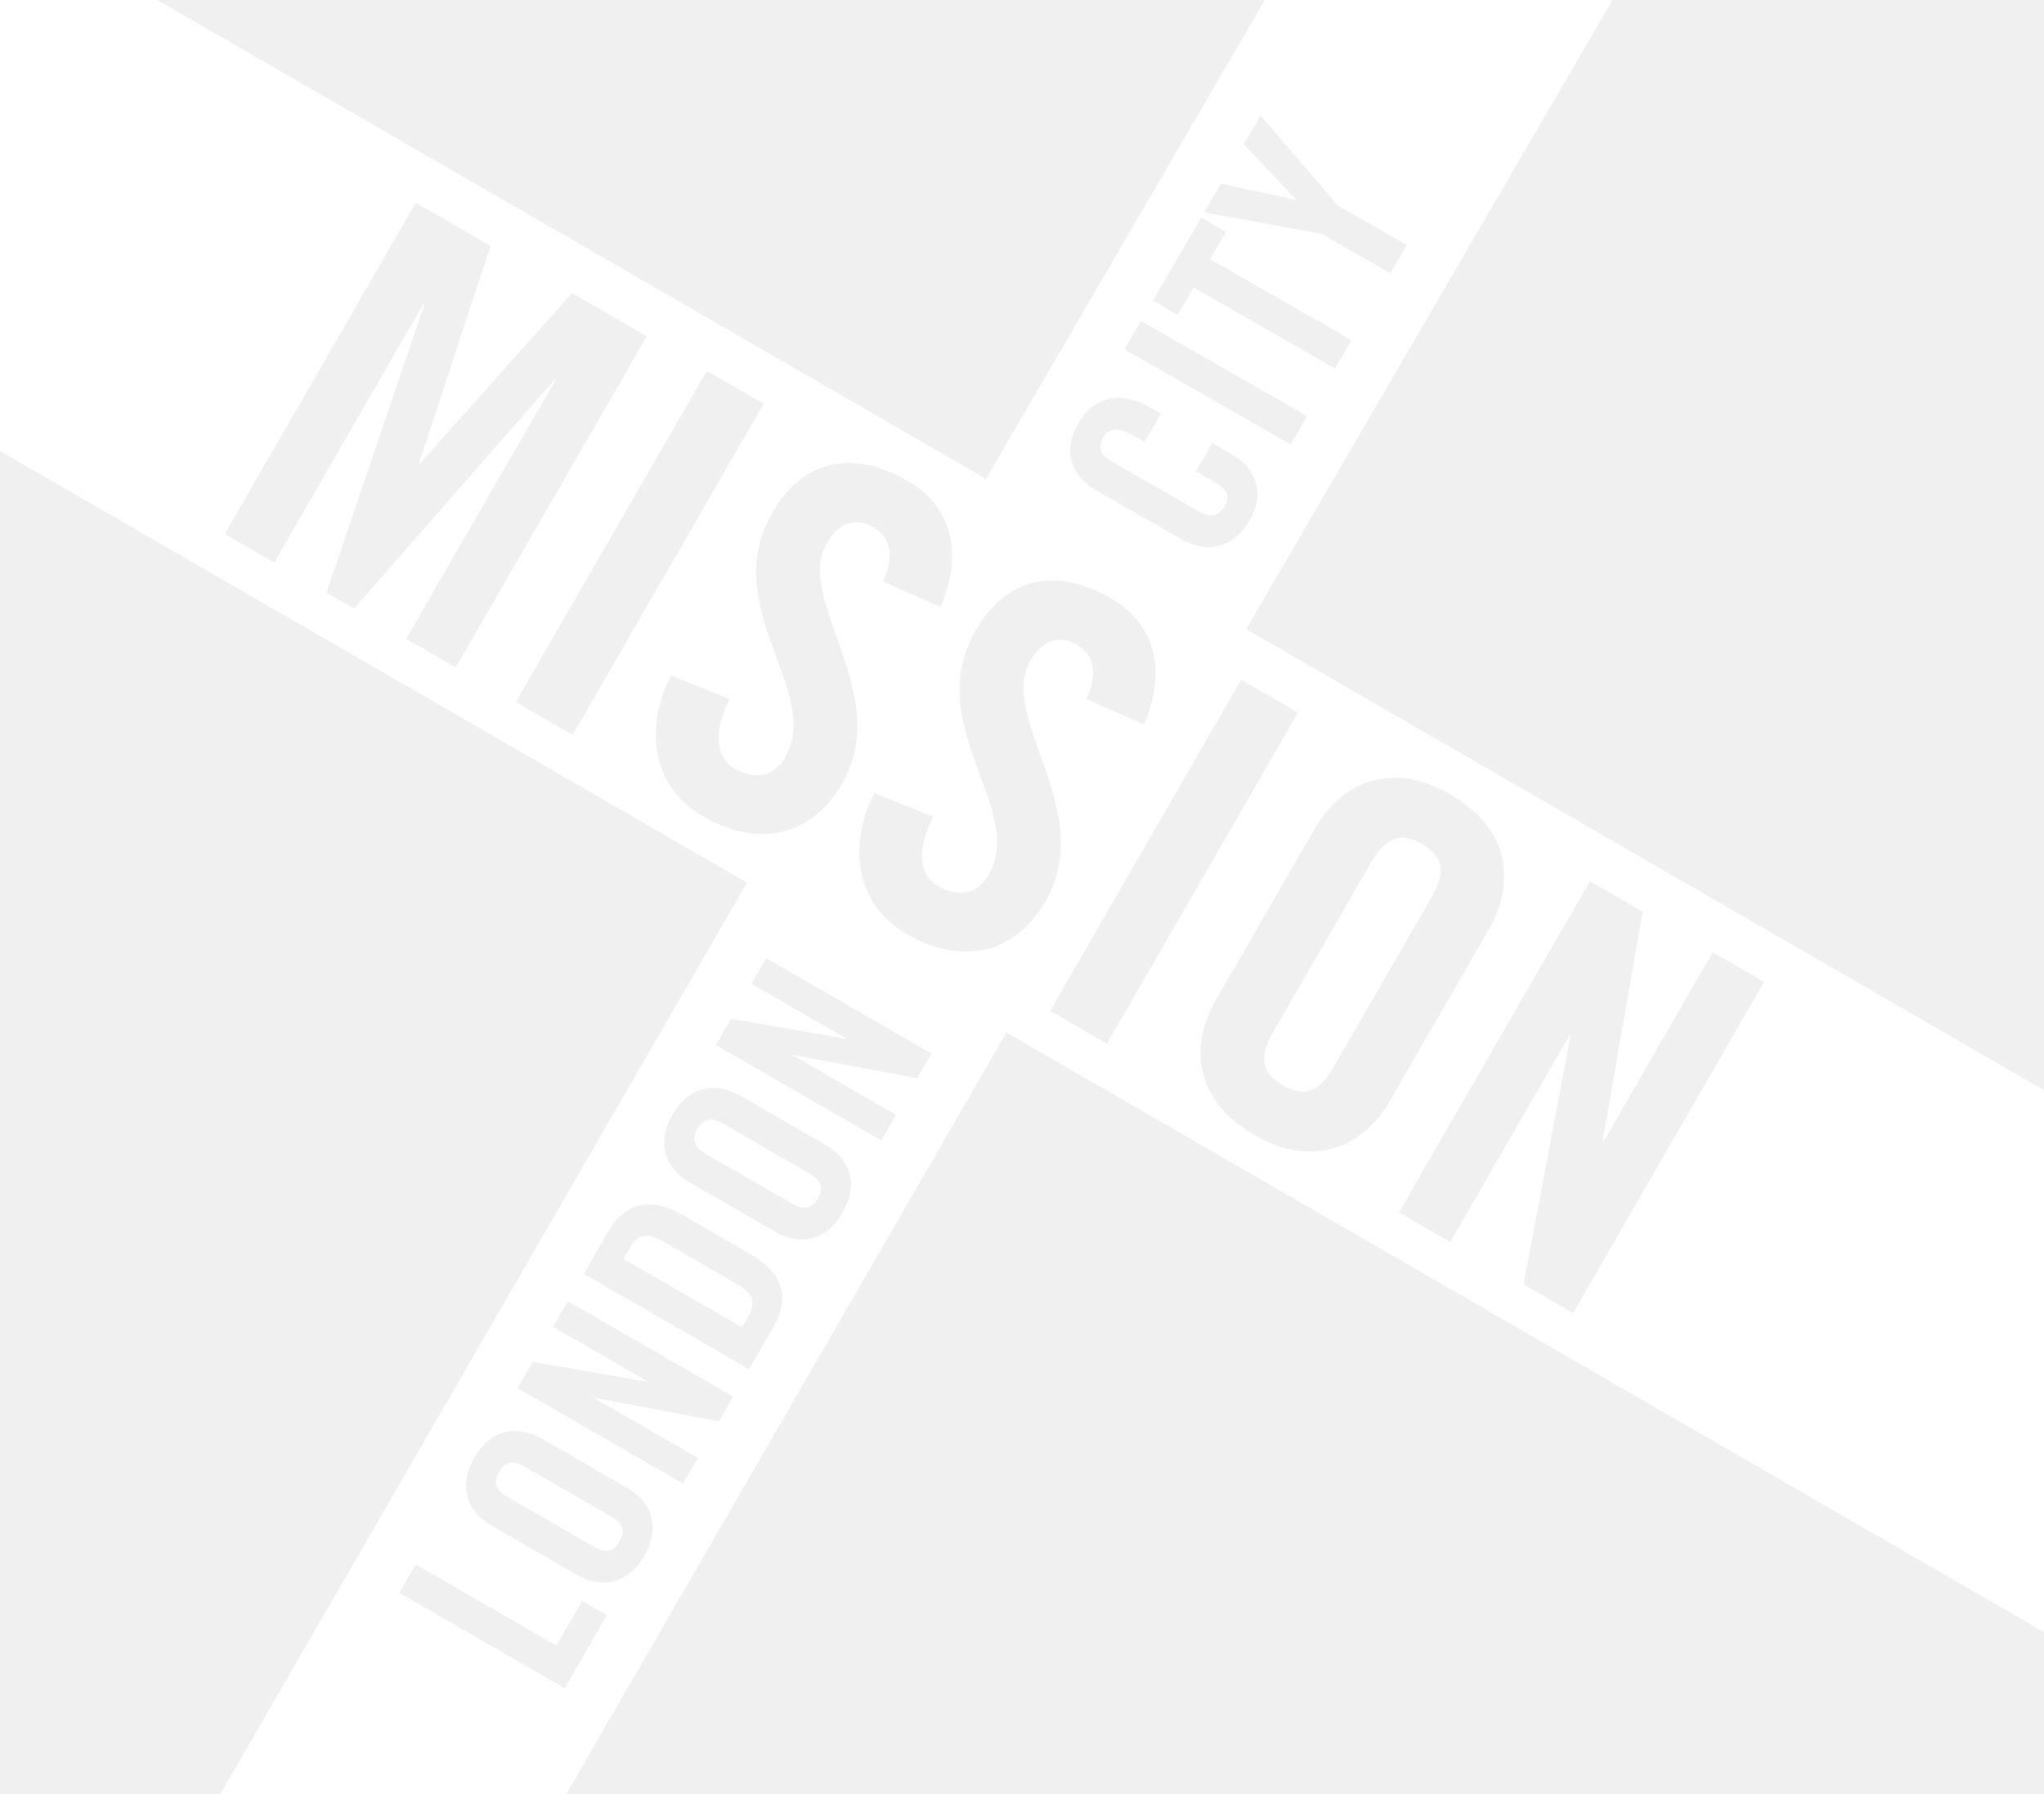
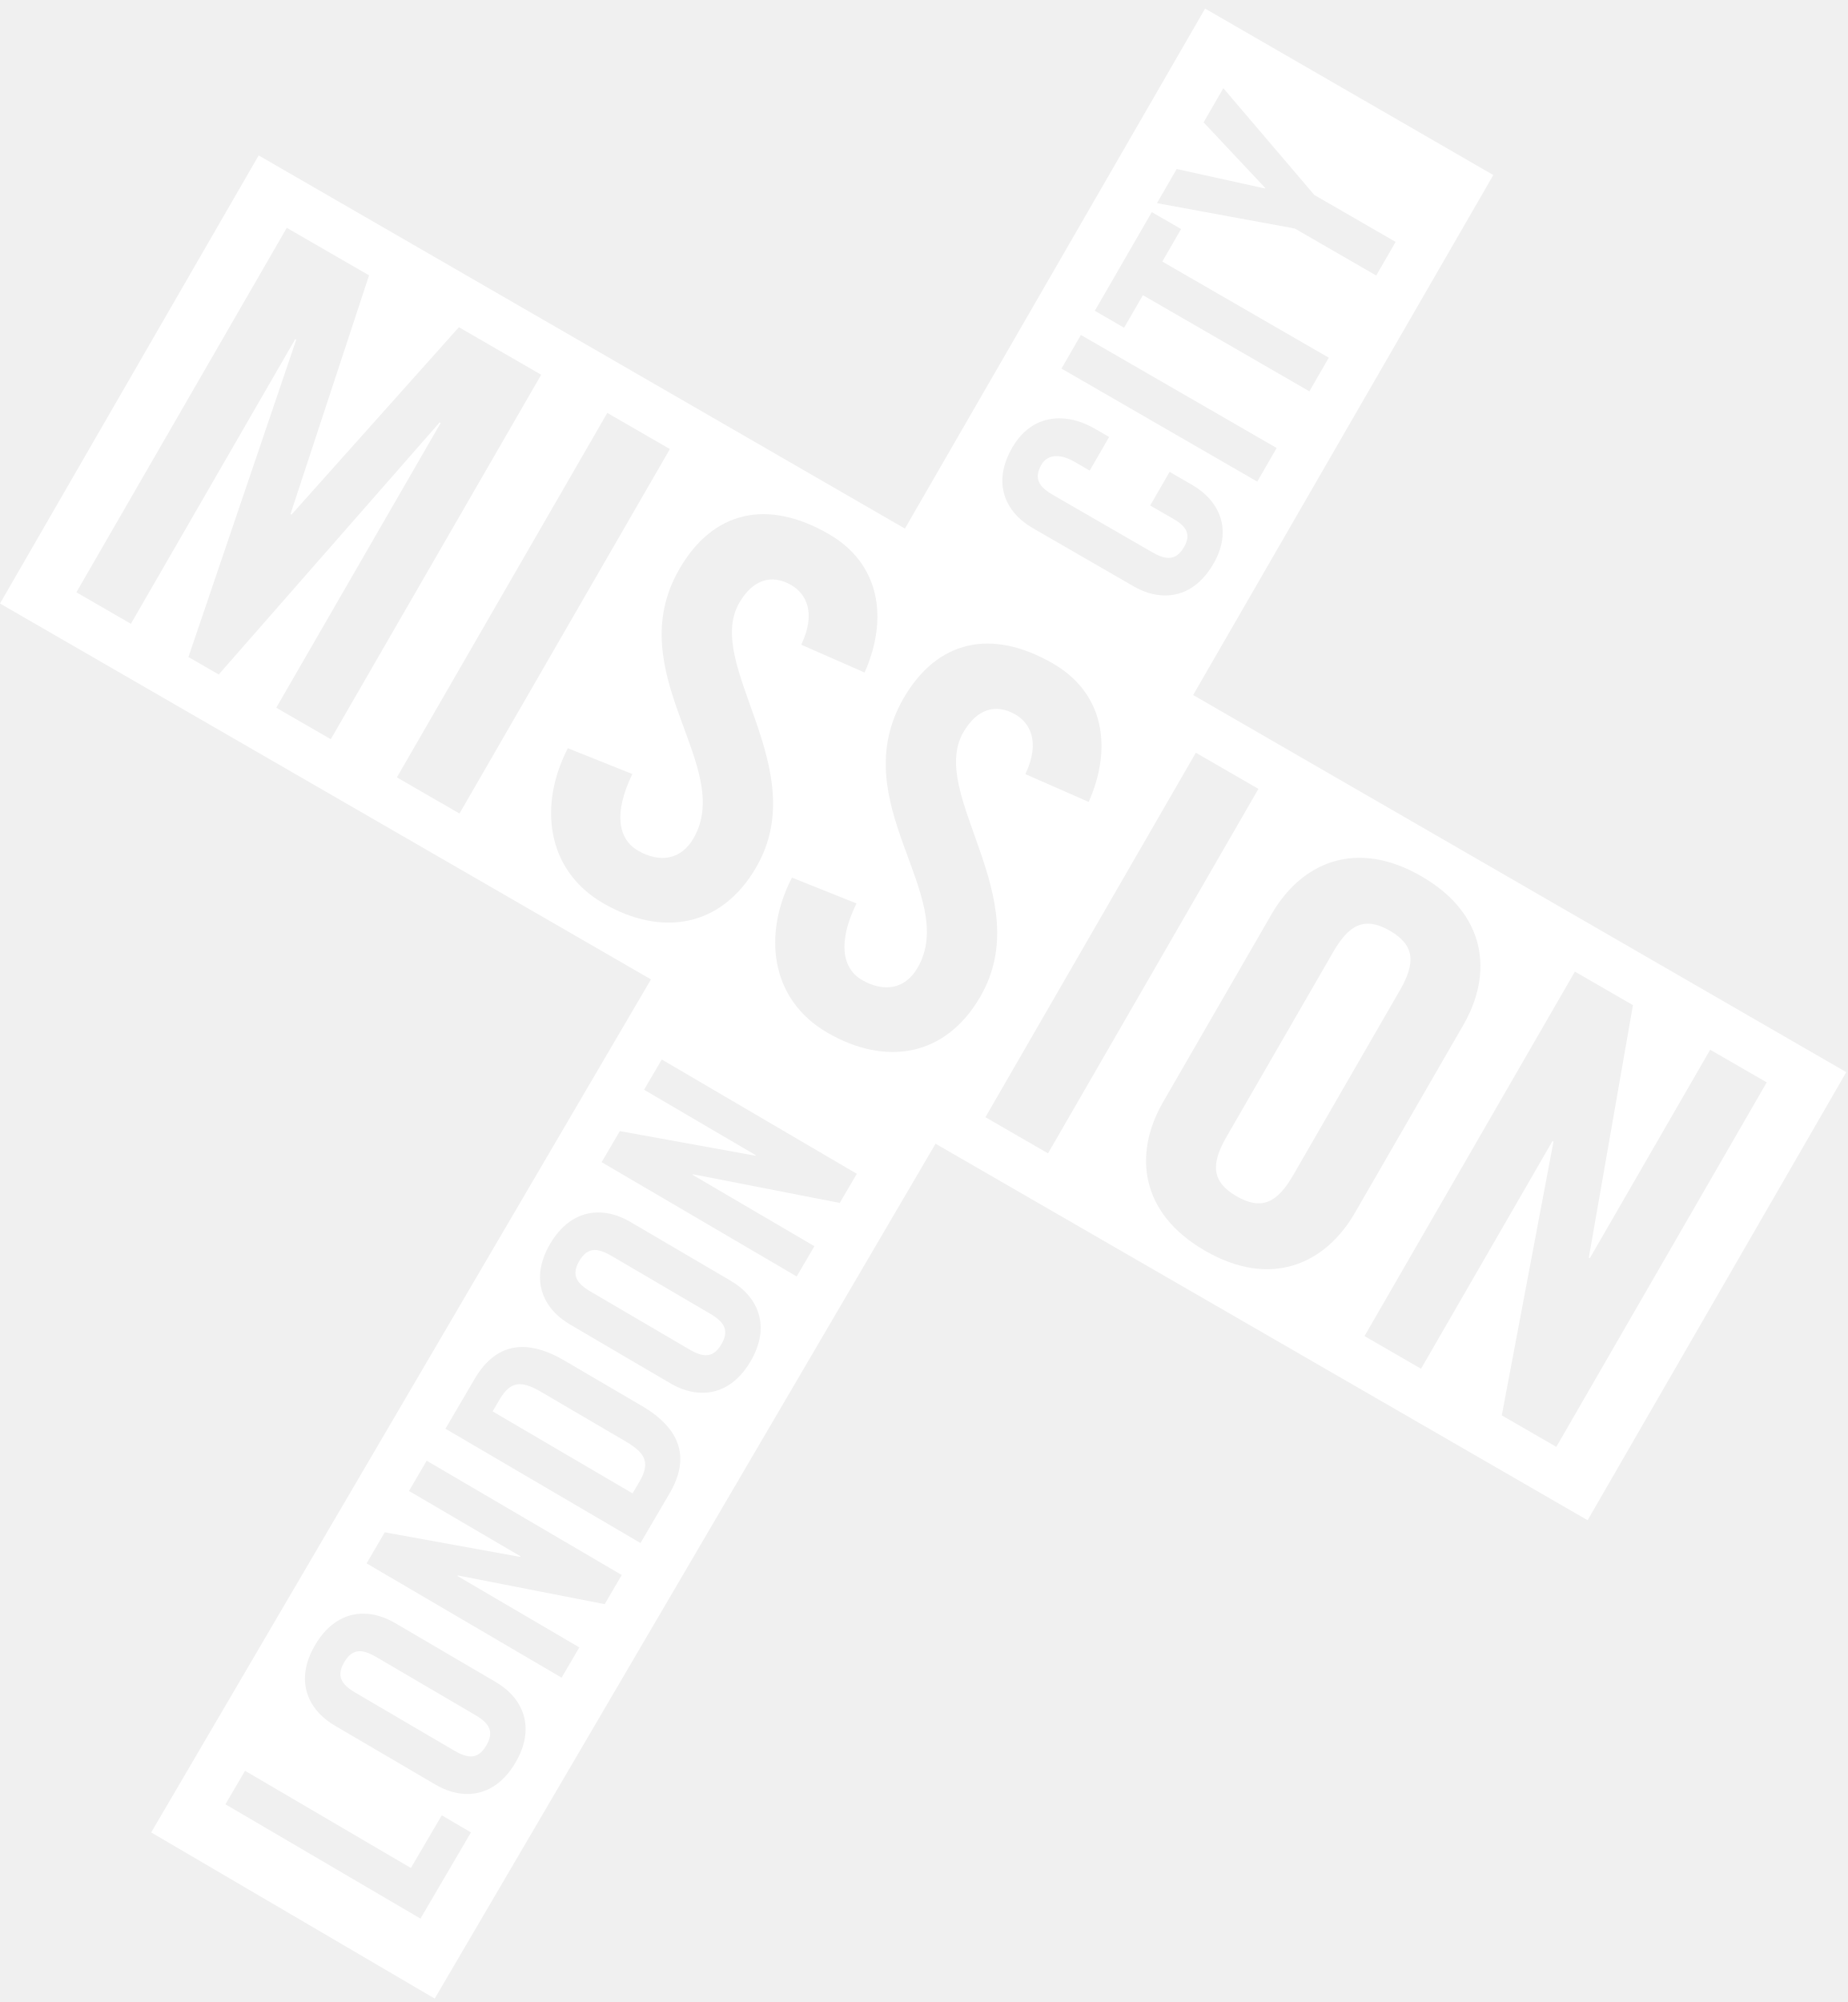
- <svg xmlns="http://www.w3.org/2000/svg" width="302" height="265" viewBox="0 0 302 265">
-   <g fill="#FFF">
-     <path d="M110.593 130L150 150.285 83.13 266H32l78.593-136zM89.658 238.626l-3.654-2.107-3.807 6.589-20.771-11.978-2.422 4.19 24.424 14.084 6.23-10.778zm-4.436-5.982c3.451 1.99 7.43 1.582 9.97-2.81 2.538-4.393.902-8.04-2.548-10.029l-12.583-7.257c-3.451-1.99-7.43-1.582-9.97 2.811-2.538 4.392-.903 8.039 2.548 10.029l12.583 7.256zm-10.06-11.388c-1.826-1.054-2.394-2.1-1.417-3.79.976-1.69 2.168-1.723 3.995-.67l12.38 7.14c1.827 1.054 2.395 2.102 1.417 3.791-.976 1.689-2.168 1.723-3.994.669l-12.381-7.14zm27.932-5.876l-15.255-8.798.039-.068 18.342 3.46 2.109-3.65-24.424-14.084-2.187 3.785 13.97 8.056-.038.067-16.92-2.954-2.246 3.885 24.423 14.086 2.187-3.785zm7.579-13.11l3.593-6.217c2.5-4.325 1.46-7.988-3.546-10.875l-9.675-5.58c-5.006-2.887-8.702-1.955-11.202 2.37l-3.594 6.218 24.424 14.084zM92.96 184.532c1.29-2.23 2.584-2.519 5.155-1.037l10.69 6.165c2.57 1.483 2.967 2.747 1.678 4.977l-.84 1.454-17.523-10.106.84-1.453zm21.557-2.57c3.45 1.99 7.43 1.581 9.968-2.811 2.54-4.393.904-8.039-2.546-10.029l-12.584-7.257c-3.451-1.99-7.43-1.582-9.97 2.811-2.538 4.393-.903 8.04 2.548 10.029l12.584 7.256zm-10.06-11.389c-1.827-1.052-2.395-2.1-1.418-3.79.976-1.69 2.168-1.723 3.995-.67l12.38 7.14c1.827 1.054 2.395 2.102 1.419 3.791-.977 1.69-2.17 1.723-3.996.67l-12.38-7.14zm27.932-5.876l-15.256-8.798.039-.068 18.342 3.46 2.109-3.65-24.424-14.084-2.187 3.785 13.971 8.056-.039.068-16.92-2.955-2.246 3.885 24.423 14.086 2.188-3.785z" />
-     <path d="M-3-3h21.05L307 163.943V244L-3 64.898V-3zm87.526 46.294L62.069 68.447l-.135-.078L72.473 36.33l-11.038-6.377-28.226 48.924 7.313 4.226 22.05-38.218.135.078-14.466 42.6 4.063 2.347 29.634-33.836.135.078-22.05 38.218 7.314 4.225 28.226-48.924-11.037-6.377zm.078 65.278l28.226-48.925-8.396-4.852-28.227 48.925 8.397 4.852zm54.346-18.926c3.243-7.342 2.034-14.636-4.805-18.588-8.261-4.772-15.543-3.106-20.04 4.686-8.091 14.027 7.487 26.461 1.897 36.15-1.681 2.915-4.544 3.338-7.456 1.656-2.71-1.565-3.265-5.139-.75-10.281l-8.654-3.465c-3.884 7.515-3.012 16.33 4.775 20.83 7.855 4.538 15.853 3.195 20.505-4.868 7.663-13.282-7.095-27.139-2.286-35.474 1.759-3.049 4.265-3.95 6.974-2.385 1.896 1.096 3.427 3.606 1.34 8.003l8.5 3.736zm30.064 17.37c3.243-7.343 2.034-14.636-4.805-18.588-8.261-4.773-15.542-3.107-20.038 4.686-8.093 14.026 7.485 26.46 1.895 36.15-1.681 2.914-4.544 3.339-7.456 1.656-2.708-1.565-3.265-5.14-.75-10.28l-8.654-3.465c-3.884 7.513-3.012 16.33 4.776 20.828 7.854 4.539 15.852 3.197 20.504-4.867 7.663-13.281-7.095-27.138-2.286-35.473 1.759-3.05 4.265-3.951 6.974-2.386 1.896 1.096 3.427 3.607 1.342 8.003l8.498 3.735zm-5.458 47.17l28.227-48.923-8.397-4.851-28.226 48.924 8.396 4.85zm16.119-6.498c-3.988 6.912-3.17 14.884 5.633 19.97 8.803 5.086 16.11 1.809 20.098-5.102l14.544-25.208c3.987-6.912 3.169-14.884-5.634-19.97-8.802-5.086-16.11-1.809-20.098 5.103l-14.543 25.207zm22.822-20.152c2.112-3.66 4.21-4.795 7.597-2.84 3.386 1.957 3.453 4.345 1.342 8.004l-14.31 24.8c-2.11 3.66-4.21 4.796-7.596 2.84-3.385-1.956-3.452-4.344-1.341-8.003l14.308-24.801zm11.777 55.954l17.632-30.561.136.078-6.933 36.743 7.313 4.225 28.226-48.925-7.584-4.38-16.146 27.984-.135-.078 5.92-33.893-7.786-4.5-28.227 48.925 7.584 4.382z" />
-     <path d="M188.623-3H240l-57.066 98L144 73.62 188.623-3zm-17.092 64.115l-1.802-1.032c-3.673-2.102-7.912-1.831-10.346 2.35-2.553 4.383-.908 8.022 2.561 10.007l12.65 7.241c3.47 1.986 7.47 1.579 10.022-2.804 2.435-4.182.79-7.82-2.679-9.805l-2.822-1.616-2.435 4.18 2.96 1.694c1.597.915 2.187 1.927 1.304 3.445-.983 1.685-2.18 1.719-4.017.667l-12.447-7.124c-1.836-1.052-2.406-2.098-1.424-3.783.628-1.079 2.062-1.517 4.136-.33l1.905 1.09 2.434-4.18zm21.6.361l-24.553-14.055-2.434 4.181 24.553 14.055 2.434-4.18zm4.104-7.047l2.434-4.18-20.88-11.953 2.356-4.046-3.672-2.102-7.148 12.272 3.673 2.103 2.357-4.046 20.88 11.952zm.42-24.08l-11.407-13.272-2.474 4.248 7.722 8.152-.039.068-11.06-2.42-2.474 4.248 17.297 3.157 10.202 5.84 2.435-4.181-10.202-5.84z" />
+ <svg xmlns="http://www.w3.org/2000/svg" width="216" height="234" viewBox="0 0 216 234">
+   <g transform="matrix(1 0 0 -1 0 233.6)" fill="#FFF">
+     <path d="M138.2 150.15l-33.696 19.453 36.369 62.992 33.694-19.453-36.368-62.991m-14.368 34.554c-2.122 0-4.12-1.032-5.498-3.417-2.379-4.12-.846-7.541 2.387-9.408l11.79-6.808c1.195-.69 2.458-1.072 3.695-1.072 2.111 0 4.148 1.112 5.647 3.71 2.27 3.93.736 7.35-2.496 9.217l-2.632 1.52-2.268-3.931 2.757-1.592c1.49-.86 2.039-1.812 1.216-3.239-.517-.894-1.098-1.294-1.816-1.294-.552 0-1.184.237-1.928.666l-11.602 6.699c-1.709.988-2.242 1.97-1.326 3.556.34.59.935.976 1.754.976.588 0 1.293-.2 2.101-.667l1.774-1.025 2.27 3.93-1.68.971c-1.345.776-2.77 1.208-4.145 1.208m2.523 9.744l-2.268-3.93 22.886-13.212 2.268 3.93-22.886 13.212m7.249 4.648l19.461-11.236 2.27 3.931-19.462 11.236 2.196 3.804-3.424 1.976-6.661-11.537 3.423-1.978 2.197 3.804m3.95 14.75l-2.305-3.994 16.121-2.968 9.508-5.489 2.27 3.93-9.508 5.49-10.632 12.477-2.306-3.994 7.198-7.663-.036-.064-10.31 2.275M50.818.002l-33.144 19.42 59.521 101.58 29.133-16.82 4.12-2.414L50.818.002M28.646 26.625l-2.294-3.916 22.8-13.36 5.902 10.074-3.41 1.998-3.609-6.157-19.39 11.361M42.462 44.99c-2.096 0-4.124-1.102-5.63-3.674-2.406-4.105-.896-7.536 2.325-9.423l11.747-6.884c1.203-.705 2.477-1.095 3.727-1.095 2.096 0 4.124 1.1 5.63 3.671 2.406 4.107.896 7.538-2.325 9.424l-11.748 6.884c-1.203.704-2.477 1.097-3.726 1.097zm12.578-16.688c-.554 0-1.188.24-1.936.678l-11.558 6.773c-1.705 1-2.23 1.984-1.305 3.564.52.887 1.1 1.283 1.812 1.283.554 0 1.19-.241 1.936-.679l11.558-6.773c1.704-.999 2.23-1.984 1.303-3.564-.519-.887-1.098-1.282-1.81-1.282zM44.98 54.5l-2.127-3.632L65.65 37.51l2.073 3.536-14.243 8.346.038.064 17.165-3.357 1.998 3.41-22.8 13.36-2.072-3.537 13.042-7.641-.036-.065L44.979 54.5m16.087 21.66c-2.289 0-4.144-1.279-5.589-3.744l-3.404-5.81 22.799-13.36 3.405 5.81c2.369 4.042 1.416 7.484-3.257 10.224l-9.032 5.29c-1.822 1.069-3.46 1.59-4.922 1.59zm12.88-17.11l-16.36 9.583.798 1.36c.716 1.222 1.43 1.817 2.383 1.817.671 0 1.46-.295 2.453-.877l9.978-5.847c2.4-1.406 2.765-2.594 1.544-4.68l-.796-1.357zM69.94 91.883c-2.097 0-4.124-1.101-5.632-3.672-2.405-4.104-.893-7.535 2.327-9.422l11.747-6.886c1.203-.704 2.477-1.096 3.726-1.096 2.097 0 4.124 1.102 5.633 3.675 2.405 4.103.893 7.534-2.328 9.422L73.667 90.79c-1.203.703-2.477 1.094-3.727 1.094zm12.578-16.687c-.554 0-1.188.242-1.935.679l-11.558 6.773c-1.706.999-2.23 1.986-1.306 3.566.52.887 1.1 1.282 1.812 1.282.554 0 1.189-.24 1.937-.678l11.556-6.774c1.706-1 2.23-1.985 1.306-3.565-.52-.887-1.1-1.283-1.812-1.283zm-10.06 26.198l-2.129-3.631 22.801-13.36 2.072 3.537-14.242 8.345.037.063 17.166-3.354 1.998 3.41-22.799 13.359-2.072-3.536 13.042-7.643-.038-.064-15.836 2.874" />
+     <path d="M181.93 64.486l-6.373 3.68 6.042 31.994-.118.068-15.364-26.61-6.609 3.814 24.596 42.603 6.785-3.919-5.158-29.512.117-.07 14.07 24.37 6.609-3.814-24.596-42.604m-41.055 22.917c-7.67 4.429-8.384 11.37-4.91 17.39l12.674 21.948c3.475 6.019 9.843 8.872 17.513 4.444 7.671-4.429 8.384-11.37 4.91-17.389l-12.674-21.95c-3.474-6.018-9.842-8.871-17.513-4.443m21.599 37.409c-2.951 1.704-4.78.715-6.62-2.472l-12.468-21.596c-1.84-3.185-1.782-5.265 1.168-6.968 2.95-1.704 4.78-.715 6.62 2.472l12.468 21.596c1.84 3.186 1.781 5.265-1.168 6.968m-47.28-21.795l24.597 42.602 7.316-4.224-24.596-42.603-7.317 4.225m-18.454 9.867c-6.785 3.92-7.546 11.595-4.163 18.137l7.543-3.016c-2.191-4.477-1.707-7.59.654-8.952 2.538-1.465 5.032-1.096 6.496 1.441 4.872 8.438-8.703 19.265-1.651 31.48 3.917 6.785 10.261 8.235 17.46 4.08 5.96-3.442 7.014-9.793 4.188-16.186l-7.404 3.252c1.816 3.83.481 6.016-1.171 6.97-2.36 1.362-4.544.578-6.077-2.078-4.189-7.257 8.67-19.325 1.992-30.888-4.053-7.023-11.022-8.19-17.867-4.24m-8.331 19.364c-4.053-7.021-11.022-8.19-17.866-4.239-6.787 3.918-7.547 11.595-4.163 18.138l7.543-3.016c-2.192-4.479-1.708-7.591.654-8.954 2.535-1.464 5.031-1.094 6.495 1.442 4.872 8.438-8.703 19.265-1.65 31.48 3.917 6.785 10.26 8.236 17.46 4.08 5.96-3.442 7.013-9.792 4.187-16.186l-7.405 3.252c1.817 3.83.483 6.015-1.169 6.97-2.36 1.362-4.544.577-6.077-2.078-4.19-7.257 8.67-19.324 1.99-30.889m-42.012 10.49l24.596 42.6 7.316-4.223-24.595-42.602-7.317 4.224m-14.102 8.142l19.214 33.278-.118.07-25.822-29.464-3.54 2.044L34.632 193.9l-.117.068-19.214-33.278-6.372 3.678 24.595 42.602 9.618-5.552-9.183-27.899.118-.068 19.568 21.903 9.618-5.554L38.668 147.2l-6.373 3.679m-2.058 64.554L0 163.061 185.59 55.912l30.237 52.371-185.59 107.15" />
  </g>
</svg>
